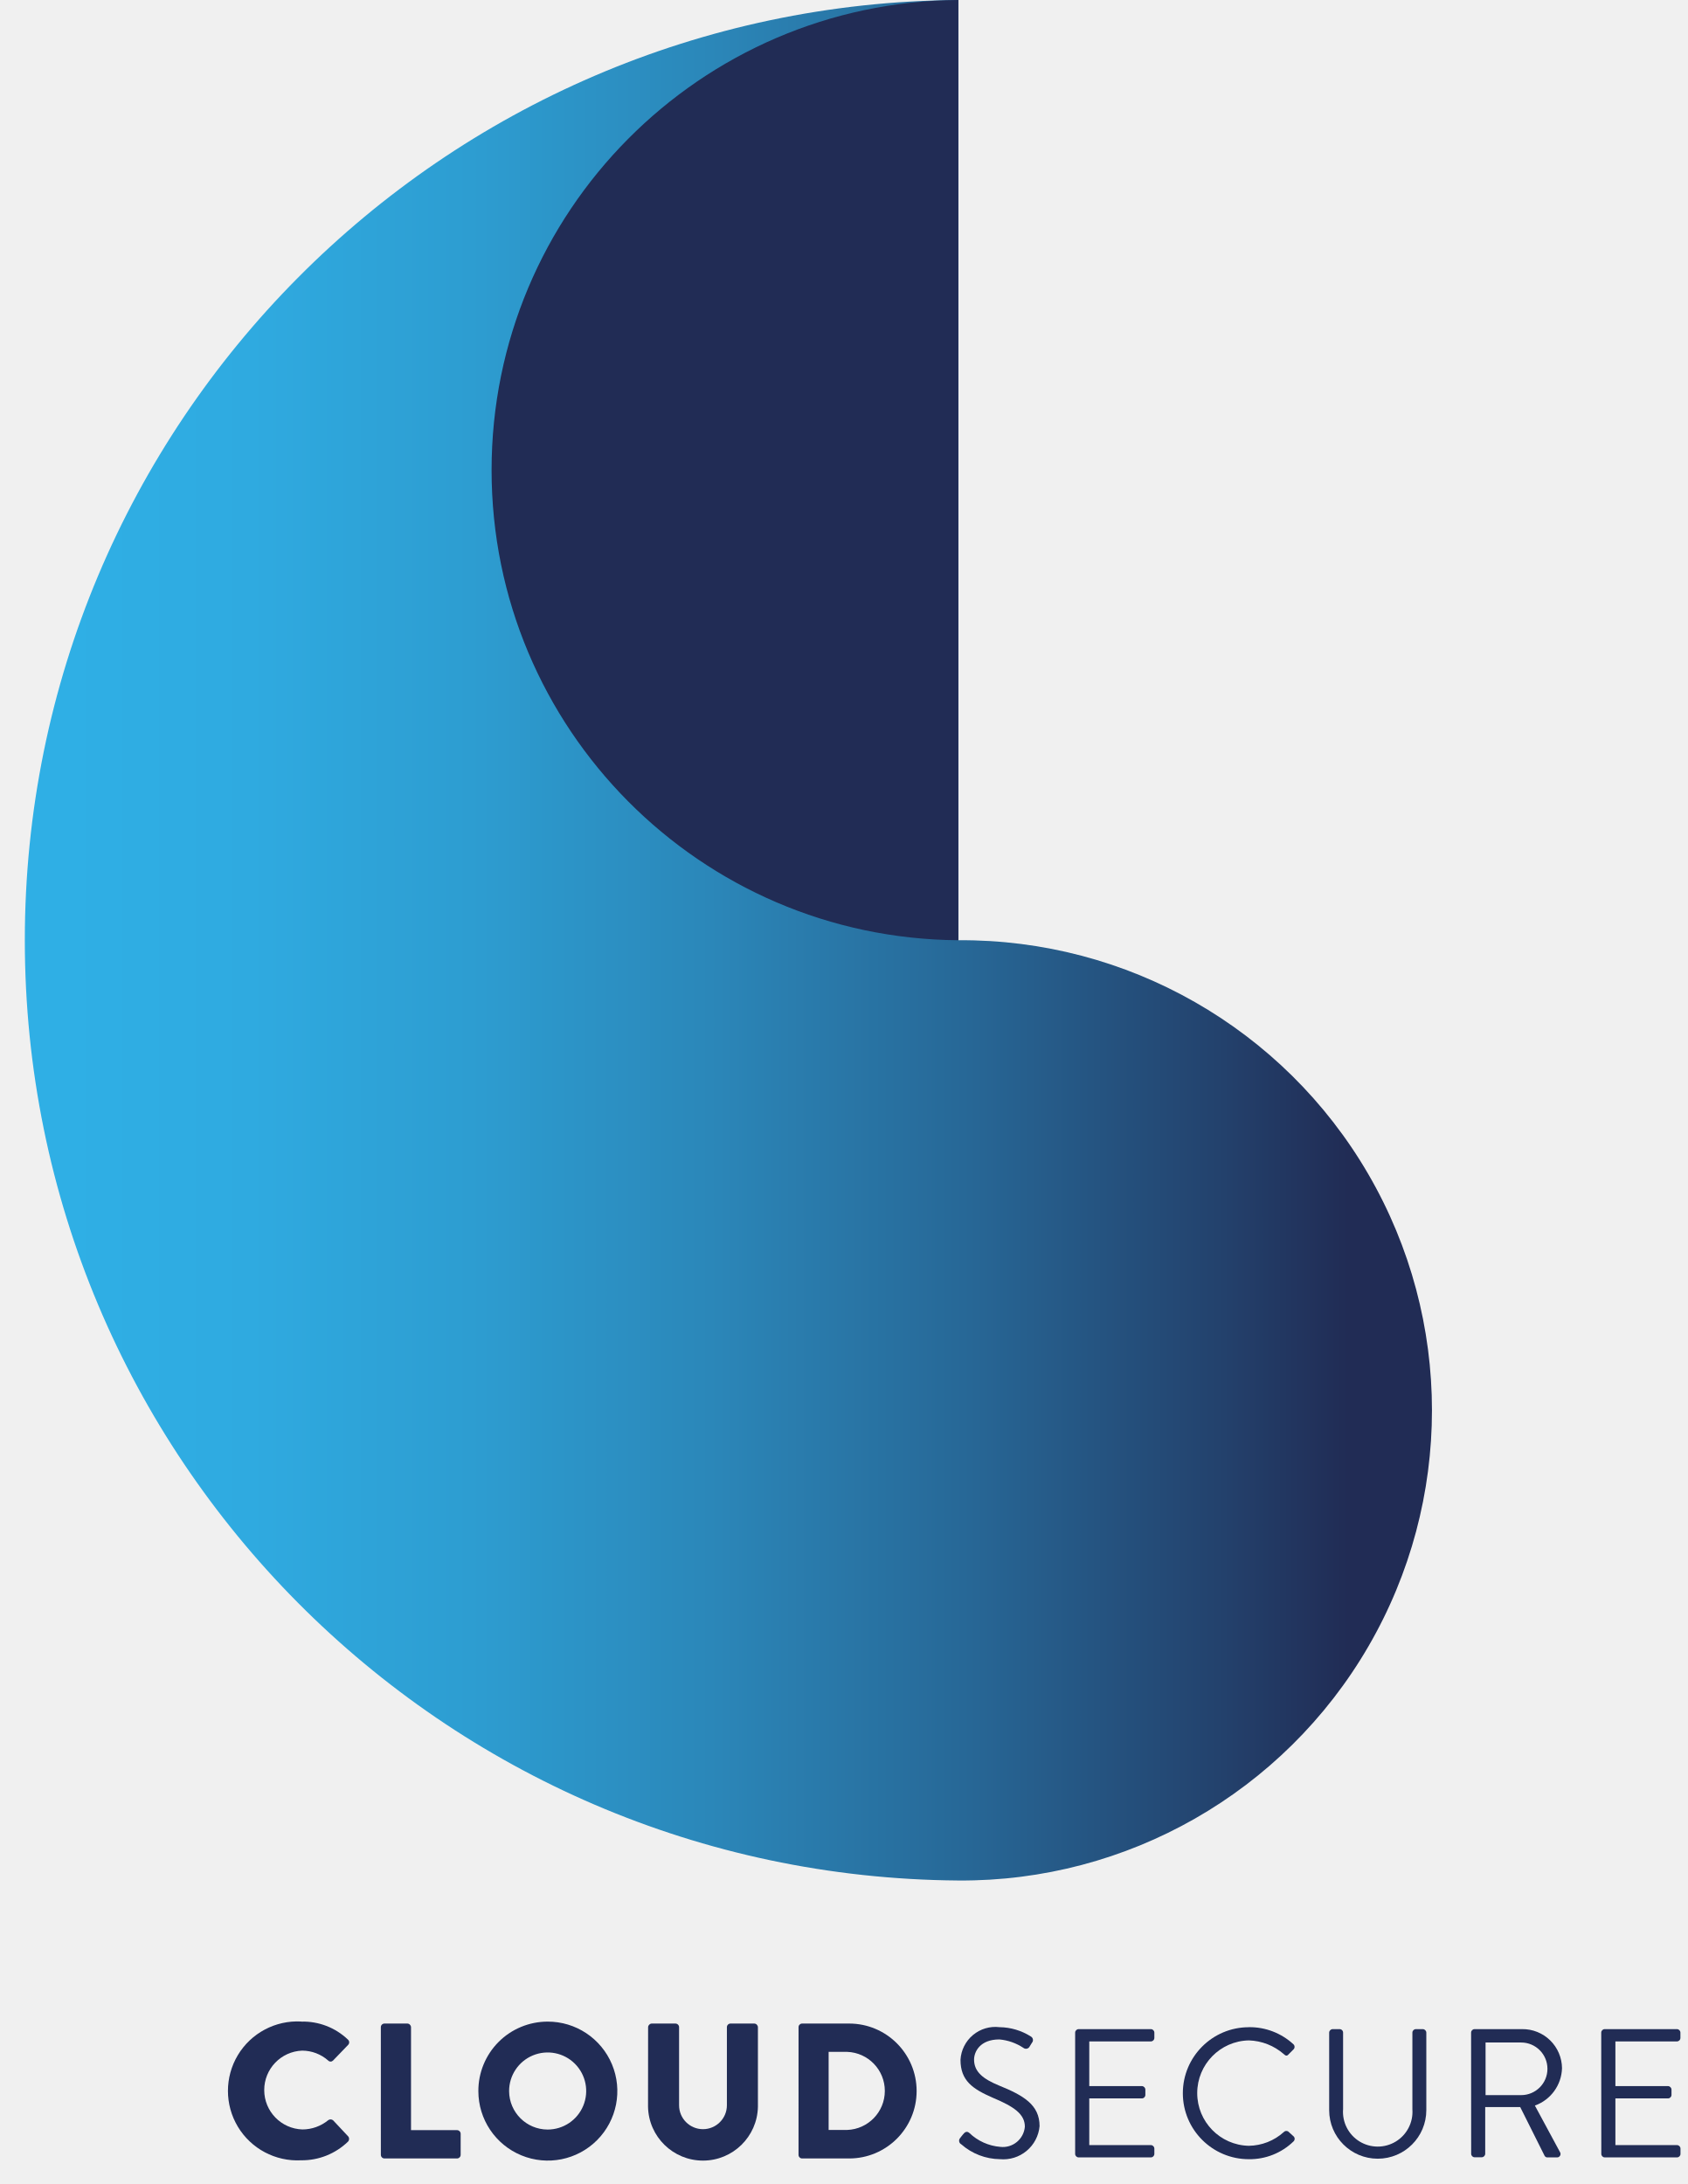
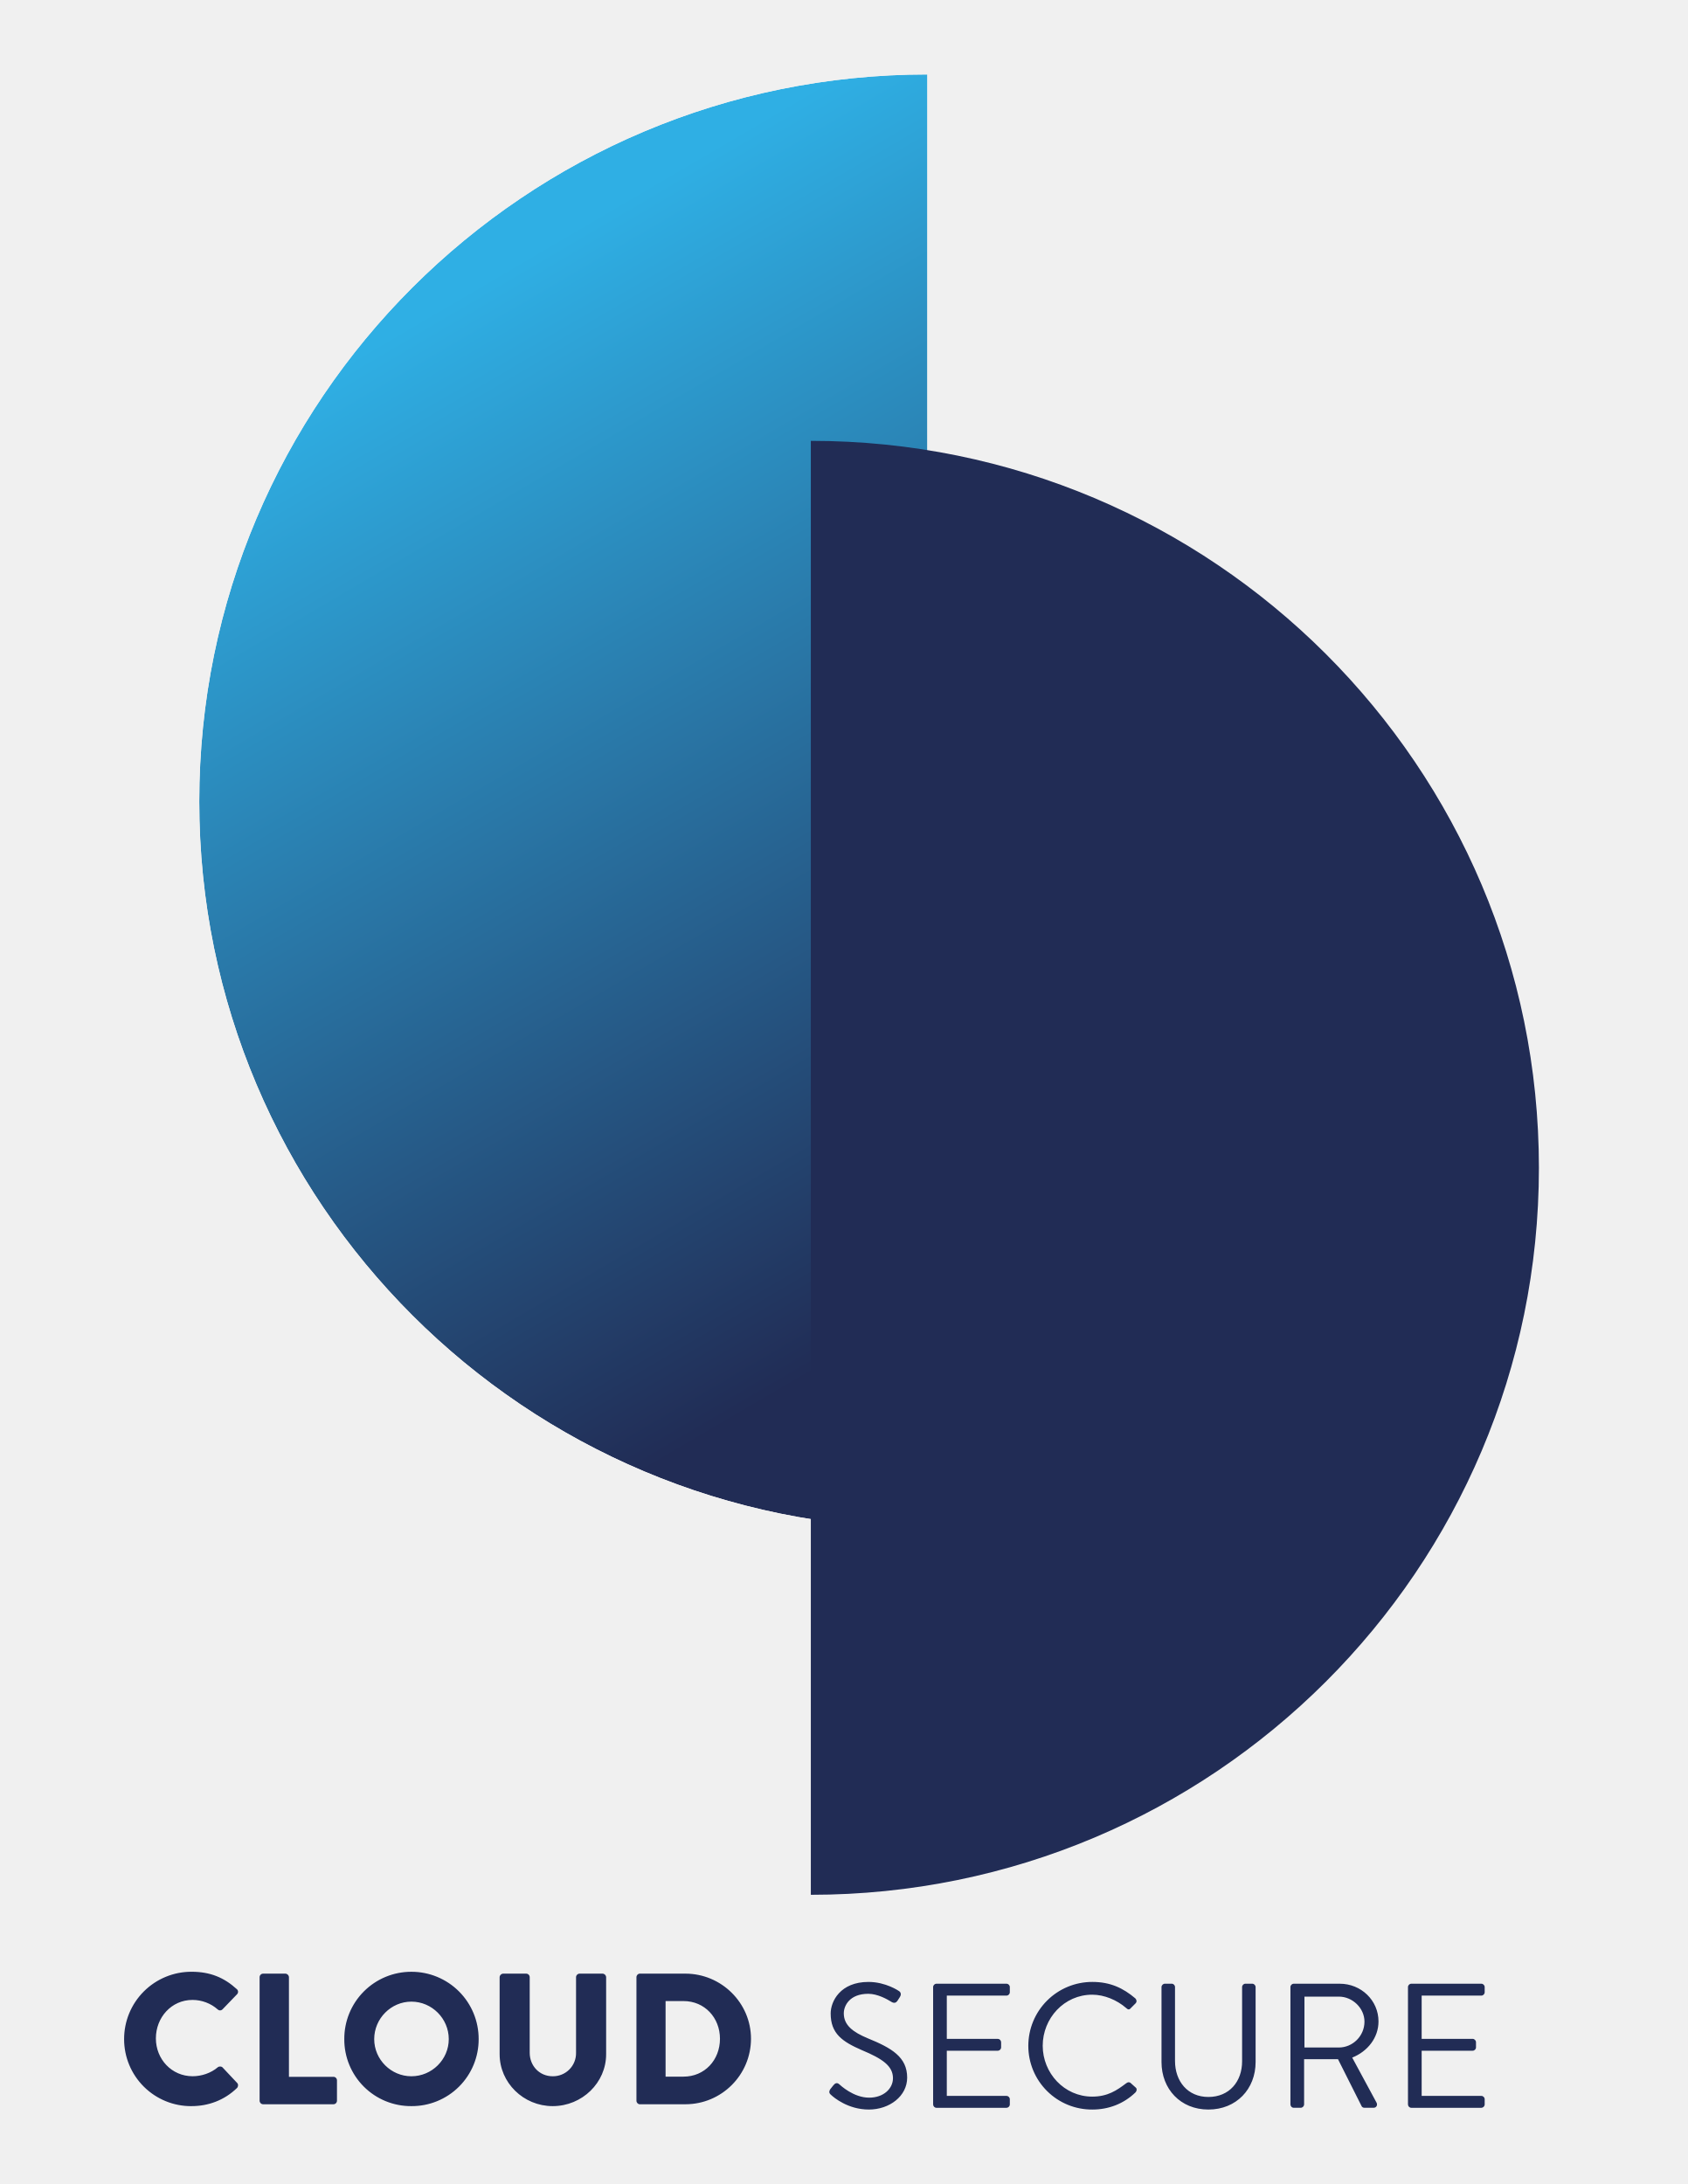
- <svg xmlns="http://www.w3.org/2000/svg" width="68px" height="88px" viewBox="0 0 68 88" version="1.1">
+ <svg xmlns="http://www.w3.org/2000/svg" xmlns:xlink="http://www.w3.org/1999/xlink" width="68" height="88">
  <defs>
-     <linearGradient x1="2.667%" y1="50%" x2="94.353%" y2="50%" id="linearGradient-1">
-       <stop stop-color="#2FAFE5" offset="0%" />
-       <stop stop-color="#2FAAE0" offset="14.3%" />
-       <stop stop-color="#2D9DD1" offset="31.5%" />
-       <stop stop-color="#2B87B9" offset="50.2%" />
-       <stop stop-color="#276897" offset="70%" />
-       <stop stop-color="#23416C" offset="90.3%" />
+     <linearGradient x1="44.568%" y1="12.944%" x2="67.961%" y2="93.752%" id="b">
+       <stop stop-color="#2FAFE4" offset="0%" />
      <stop stop-color="#212C55" offset="100%" />
    </linearGradient>
+     <path d="M29.333 0C13.133 0 0 13.114 0 29.292c0 16.177 13.133 29.292 29.333 29.292V0z" id="a" />
  </defs>
-   <g id="cloudsecure-logo" stroke="none" stroke-width="1" fill="none" fill-rule="evenodd">
-     <g id="cloudsecure-logo-colour-100" transform="translate(1, 0)" fill-rule="nonzero">
-       <g id="Group">
-         <path d="M37.611,37.885 L37.611,0 C16.795,0.151 7.10542736e-15,17.069 7.10542736e-15,37.885 C7.10542736e-15,58.701 16.795,75.619 37.611,75.771 C44.411,75.819 50.716,72.22 54.13,66.339 C57.545,60.458 57.545,53.197 54.13,47.316 C50.716,41.435 44.411,37.836 37.611,37.885 Z" id="Path" fill="url(#linearGradient-1)" />
-         <path d="M37.611,37.885 C27.203,37.809 18.805,29.351 18.805,18.942 C18.805,8.534 27.203,0.076 37.611,-8.8817842e-16 L37.611,37.885 Z" id="Path" fill="#212C55" />
-       </g>
-       <g id="Group" transform="translate(8.183122, 81.44898)" fill="#212C55">
-         <g transform="translate(29.45748, 0.221776)">
-           <path d="M0.041,4.478 C0.078,4.434 0.115,4.378 0.152,4.337 C0.226,4.242 0.307,4.182 0.411,4.271 C0.75,4.597 1.191,4.795 1.659,4.833 C1.899,4.861 2.14,4.79 2.326,4.636 C2.513,4.483 2.629,4.261 2.649,4.02 C2.649,3.51 2.205,3.208 1.356,2.853 C0.544,2.499 0.056,2.167 0.056,1.325 C0.078,0.938 0.26,0.576 0.558,0.327 C0.856,0.078 1.244,-0.037 1.629,0.01 C2.077,0.016 2.514,0.146 2.892,0.386 C2.935,0.411 2.965,0.453 2.973,0.501 C2.982,0.55 2.968,0.6 2.936,0.637 C2.907,0.682 2.877,0.737 2.848,0.778 C2.828,0.826 2.786,0.862 2.736,0.875 C2.685,0.888 2.631,0.877 2.59,0.844 C2.301,0.652 1.968,0.535 1.622,0.504 C0.839,0.504 0.603,1.004 0.603,1.317 C0.603,1.817 0.979,2.1 1.603,2.359 C2.603,2.764 3.242,3.141 3.242,3.998 C3.207,4.387 3.019,4.746 2.719,4.995 C2.419,5.245 2.033,5.365 1.644,5.329 C1.07,5.322 0.517,5.109 0.086,4.729 C0.042,4.706 0.011,4.664 0.003,4.615 C-0.006,4.566 0.008,4.515 0.041,4.478 Z" id="Path" />
-           <path d="M4.675,0.229 C4.676,0.152 4.739,0.089 4.816,0.089 L7.726,0.089 C7.803,0.089 7.866,0.152 7.866,0.229 L7.866,0.443 C7.866,0.521 7.804,0.584 7.726,0.584 L5.244,0.584 L5.244,2.384 L7.363,2.384 C7.44,2.387 7.502,2.448 7.504,2.525 L7.504,2.739 C7.504,2.817 7.441,2.88 7.363,2.88 L5.244,2.88 L5.244,4.762 L7.726,4.762 C7.804,4.763 7.866,4.826 7.866,4.903 L7.866,5.117 C7.866,5.195 7.803,5.257 7.726,5.257 L4.816,5.257 C4.739,5.257 4.676,5.195 4.675,5.117 L4.675,0.229 Z" id="Path" />
-           <path d="M11.679,0.01 C12.341,0.003 12.98,0.249 13.467,0.697 C13.496,0.723 13.514,0.76 13.515,0.799 C13.516,0.838 13.502,0.876 13.474,0.904 L13.274,1.104 C13.215,1.178 13.155,1.171 13.082,1.096 C12.69,0.754 12.191,0.558 11.671,0.543 C10.516,0.568 9.593,1.512 9.593,2.667 C9.593,3.822 10.516,4.765 11.671,4.79 C12.193,4.783 12.695,4.586 13.082,4.235 C13.128,4.186 13.203,4.176 13.259,4.213 L13.48,4.413 C13.506,4.441 13.52,4.477 13.519,4.515 C13.517,4.552 13.501,4.588 13.473,4.613 C12.992,5.081 12.344,5.339 11.673,5.33 C10.205,5.33 9.014,4.14 9.014,2.671 C9.014,1.203 10.205,0.012 11.673,0.012 L11.679,0.01 Z" id="Path" />
-           <path d="M14.909,0.229 C14.911,0.153 14.973,0.091 15.049,0.089 L15.33,0.089 C15.367,0.089 15.403,0.104 15.429,0.13 C15.455,0.156 15.47,0.192 15.47,0.229 L15.47,3.309 C15.428,3.833 15.682,4.336 16.129,4.613 C16.576,4.889 17.14,4.892 17.589,4.621 C18.039,4.349 18.299,3.848 18.262,3.324 L18.262,0.229 C18.262,0.152 18.325,0.089 18.402,0.089 L18.683,0.089 C18.76,0.091 18.821,0.153 18.823,0.229 L18.823,3.353 C18.823,4.434 17.947,5.31 16.866,5.31 C15.785,5.31 14.909,4.434 14.909,3.353 L14.909,0.229 Z" id="Path" />
-           <path d="M20.627,0.229 C20.627,0.152 20.69,0.089 20.767,0.089 L22.68,0.089 C23.103,0.083 23.51,0.246 23.812,0.541 C24.114,0.836 24.286,1.24 24.29,1.662 C24.271,2.342 23.837,2.94 23.197,3.169 L24.209,5.045 C24.237,5.089 24.238,5.145 24.211,5.19 C24.185,5.235 24.135,5.261 24.083,5.258 L23.706,5.258 C23.657,5.261 23.612,5.235 23.588,5.192 L22.606,3.229 L21.196,3.229 L21.196,5.112 C21.194,5.189 21.132,5.25 21.055,5.252 L20.77,5.252 C20.693,5.252 20.63,5.19 20.63,5.112 L20.627,0.229 Z M22.643,2.748 C23.229,2.748 23.703,2.274 23.703,1.688 C23.703,1.103 23.229,0.628 22.643,0.628 L21.21,0.628 L21.21,2.748 L22.643,2.748 Z" id="Shape" />
-           <path d="M25.87,0.229 C25.87,0.152 25.933,0.089 26.01,0.089 L28.92,0.089 C28.997,0.089 29.06,0.152 29.06,0.229 L29.06,0.443 C29.06,0.521 28.998,0.584 28.92,0.584 L26.441,0.584 L26.441,2.384 L28.561,2.384 C28.638,2.387 28.699,2.449 28.701,2.525 L28.701,2.739 C28.701,2.817 28.639,2.88 28.561,2.88 L26.441,2.88 L26.441,4.762 L28.923,4.762 C29.001,4.763 29.063,4.826 29.063,4.903 L29.063,5.117 C29.063,5.195 29,5.257 28.923,5.257 L26.013,5.257 C25.936,5.257 25.873,5.195 25.873,5.117 L25.87,0.229 Z" id="Path" />
-         </g>
-         <g>
-           <path d="M2.952,0.008 C3.65,-0.012 4.327,0.248 4.832,0.73 C4.864,0.756 4.884,0.795 4.885,0.837 C4.887,0.879 4.87,0.919 4.84,0.948 L4.234,1.577 C4.208,1.603 4.173,1.618 4.137,1.618 C4.1,1.618 4.065,1.603 4.04,1.577 C3.75,1.32 3.377,1.178 2.991,1.177 C2.136,1.209 1.46,1.913 1.462,2.769 C1.464,3.625 2.143,4.325 2.999,4.353 C3.378,4.353 3.746,4.221 4.04,3.98 C4.099,3.934 4.184,3.937 4.24,3.988 L4.845,4.633 C4.897,4.694 4.894,4.785 4.838,4.843 C4.332,5.333 3.654,5.604 2.95,5.596 C1.915,5.651 0.934,5.131 0.4,4.243 C-0.133,3.355 -0.133,2.245 0.4,1.357 C0.934,0.469 1.915,-0.051 2.95,0.004 L2.952,0.008 Z" id="Path" />
-           <path d="M6.16,0.233 C6.16,0.152 6.225,0.086 6.307,0.086 L7.228,0.086 C7.308,0.088 7.373,0.153 7.376,0.233 L7.376,4.381 L9.228,4.381 C9.267,4.381 9.304,4.396 9.332,4.424 C9.36,4.451 9.376,4.489 9.376,4.528 L9.376,5.375 C9.376,5.414 9.36,5.452 9.332,5.479 C9.304,5.507 9.267,5.522 9.228,5.522 L6.308,5.522 C6.226,5.522 6.161,5.456 6.161,5.375 L6.16,0.233 Z" id="Path" />
-           <path d="M12.878,0.008 C14.011,0.004 15.035,0.683 15.472,1.729 C15.909,2.775 15.672,3.981 14.872,4.784 C14.072,5.587 12.867,5.829 11.82,5.396 C10.772,4.963 10.089,3.942 10.089,2.808 C10.086,2.067 10.379,1.355 10.902,0.829 C11.425,0.304 12.136,0.009 12.878,0.008 Z M12.878,4.357 C13.507,4.358 14.074,3.98 14.315,3.399 C14.556,2.818 14.423,2.149 13.977,1.704 C13.532,1.26 12.863,1.129 12.282,1.371 C11.702,1.613 11.325,2.182 11.328,2.811 C11.333,3.664 12.024,4.354 12.878,4.357 L12.878,4.357 Z" id="Shape" />
-           <path d="M16.928,0.233 C16.93,0.153 16.995,0.089 17.075,0.086 L18.028,0.086 C18.067,0.086 18.104,0.101 18.132,0.129 C18.16,0.156 18.176,0.194 18.176,0.233 L18.176,3.379 C18.176,3.911 18.607,4.342 19.139,4.342 C19.67,4.342 20.102,3.911 20.102,3.379 L20.102,0.233 C20.102,0.152 20.167,0.086 20.249,0.086 L21.204,0.086 C21.284,0.088 21.349,0.153 21.352,0.233 L21.352,3.441 C21.326,4.645 20.343,5.608 19.138,5.608 C17.934,5.608 16.95,4.645 16.925,3.441 L16.928,0.233 Z" id="Path" />
-           <path d="M22.989,0.233 C22.987,0.154 23.05,0.089 23.129,0.086 L25.028,0.086 C26.529,0.086 27.746,1.303 27.746,2.804 C27.746,4.305 26.529,5.522 25.028,5.522 L23.128,5.522 C23.049,5.519 22.987,5.454 22.988,5.375 L22.989,0.233 Z M24.947,4.373 C25.794,4.343 26.465,3.647 26.465,2.8 C26.465,1.953 25.794,1.257 24.947,1.227 L24.201,1.227 L24.201,4.373 L24.947,4.373 Z" id="Shape" />
-         </g>
-       </g>
+   <g fill="none" fill-rule="evenodd">
+     <g fill="#212C55" fill-rule="nonzero">
+       <path d="M35.003 85c.837 0 1.545-.543 1.545-1.286 0-.828-.622-1.192-1.587-1.585-.601-.25-.966-.529-.966-1.007 0-.3.229-.786.987-.786.378 0 .767.225.896.304l.026.016a.68.68 0 00.015.009c.114.064.186.035.25-.065.029-.042.057-.092.086-.135.086-.136 0-.222-.043-.243 0 0-.522-.364-1.223-.364-1.137 0-1.523.785-1.523 1.271 0 .814.472 1.136 1.258 1.478.823.343 1.252.636 1.252 1.129 0 .421-.379.785-.958.785-.637 0-1.159-.5-1.209-.542-.1-.086-.179-.029-.25.064-.036.043-.072.093-.108.136-.085.135-.014.192.043.242.093.086.665.579 1.51.579zm5.545-.071a.136.136 0 00.136-.136v-.207a.136.136 0 00-.136-.136h-2.403V82.63h2.053a.136.136 0 00.135-.136v-.207a.14.14 0 00-.135-.136h-2.053v-1.742h2.403a.136.136 0 00.136-.136v-.207a.136.136 0 00-.136-.136H37.73a.136.136 0 00-.136.136v4.728c0 .071.057.136.136.136h2.818zm3.463.071c.637 0 1.252-.221 1.738-.693.05-.05.065-.15.007-.193l-.214-.192c-.043-.029-.1-.036-.172.021-.379.286-.744.536-1.366.536-1.13 0-1.995-.95-1.995-2.05 0-1.107.865-2.057 1.995-2.057.486 0 .994.214 1.366.536.072.071.129.078.186.007l.193-.193c.057-.057.05-.143-.007-.2-.486-.414-1.008-.664-1.73-.664a2.574 2.574 0 00-2.583 2.578A2.562 2.562 0 0044.011 85zm4.672 0c1.13 0 1.903-.828 1.903-1.914v-3.021a.14.14 0 00-.136-.136h-.272a.136.136 0 00-.136.136v2.992c0 .815-.515 1.436-1.359 1.436-.837 0-1.344-.636-1.344-1.45v-2.978a.136.136 0 00-.136-.136h-.272a.14.14 0 00-.136.136v3.02c0 1.087.765 1.915 1.888 1.915zm3.72-.071a.14.14 0 00.137-.136v-1.821h1.366l.951 1.892c.014.029.05.065.115.065h.364c.122 0 .172-.115.122-.208l-.98-1.814c.622-.25 1.059-.8 1.059-1.457 0-.85-.701-1.52-1.56-1.52h-1.852a.136.136 0 00-.136.135v4.728c0 .071.057.136.136.136h.279zm1.539-2.429h-1.388v-2.05h1.388c.55 0 1.03.465 1.03 1.007 0 .586-.48 1.043-1.03 1.043zm5.737 2.429a.136.136 0 00.136-.136v-.207a.136.136 0 00-.136-.136h-2.403V82.63h2.053a.136.136 0 00.136-.136v-.207a.14.14 0 00-.136-.136h-2.053v-1.742h2.403a.136.136 0 00.136-.136v-.207a.136.136 0 00-.136-.136h-2.818a.136.136 0 00-.136.136v4.728c0 .071.058.136.136.136h2.818zM7.718 84.862c.67 0 1.317-.233 1.83-.73.052-.052.06-.15.007-.203l-.587-.624c-.046-.052-.143-.052-.196-.007-.271.233-.655.36-1.009.36-.85 0-1.483-.69-1.483-1.525 0-.842.625-1.55 1.475-1.55.37 0 .738.136 1.017.384a.132.132 0 00.188 0l.587-.609a.14.14 0 00-.007-.21c-.512-.466-1.07-.7-1.822-.7A2.71 2.71 0 005 82.164a2.697 2.697 0 002.718 2.699zm5.715-.075a.143.143 0 00.143-.143v-.82a.143.143 0 00-.143-.143h-1.792v-4.014a.148.148 0 00-.143-.143h-.895a.143.143 0 00-.144.143v4.977c0 .075.06.143.144.143h2.83zm3.14.075a2.69 2.69 0 002.711-2.7 2.704 2.704 0 00-2.71-2.713 2.697 2.697 0 00-2.703 2.714 2.684 2.684 0 002.703 2.699zm0-1.203c-.82 0-1.497-.677-1.497-1.496 0-.827.677-1.511 1.498-1.511.828 0 1.506.684 1.506 1.51 0 .82-.678 1.497-1.506 1.497zm5.694 1.203c1.19 0 2.153-.948 2.153-2.09v-3.105a.148.148 0 00-.143-.143h-.926a.143.143 0 00-.143.143v3.045a.928.928 0 01-.941.947c-.535 0-.926-.421-.926-.947v-3.045a.143.143 0 00-.143-.143h-.926a.148.148 0 00-.143.143v3.105c0 1.142.956 2.09 2.138 2.09zm5.346-.075a2.644 2.644 0 002.643-2.64c0-1.443-1.19-2.623-2.643-2.623h-1.837c-.075 0-.135.068-.135.143v4.977c0 .075.06.143.135.143h1.837zm-.075-1.113h-.723v-3.045h.723c.85 0 1.468.67 1.468 1.519 0 .857-.617 1.526-1.468 1.526z" />
    </g>
+     <g transform="translate(8.028 3)">
+       <mask id="c" fill="#fff">
+         <use xlink:href="#a" />
+       </mask>
+       <path d="M29.333 0C13.133 0 0 13.114 0 29.292c0 16.177 13.133 29.292 29.333 29.292V0z" fill="url(#b)" mask="url(#c)" />
+     </g>
+     <path d="M32.667 76.347C48.867 76.347 62 63.233 62 47.055c0-16.177-13.133-29.292-29.333-29.292v58.584z" fill="#212C55" />
  </g>
</svg>
